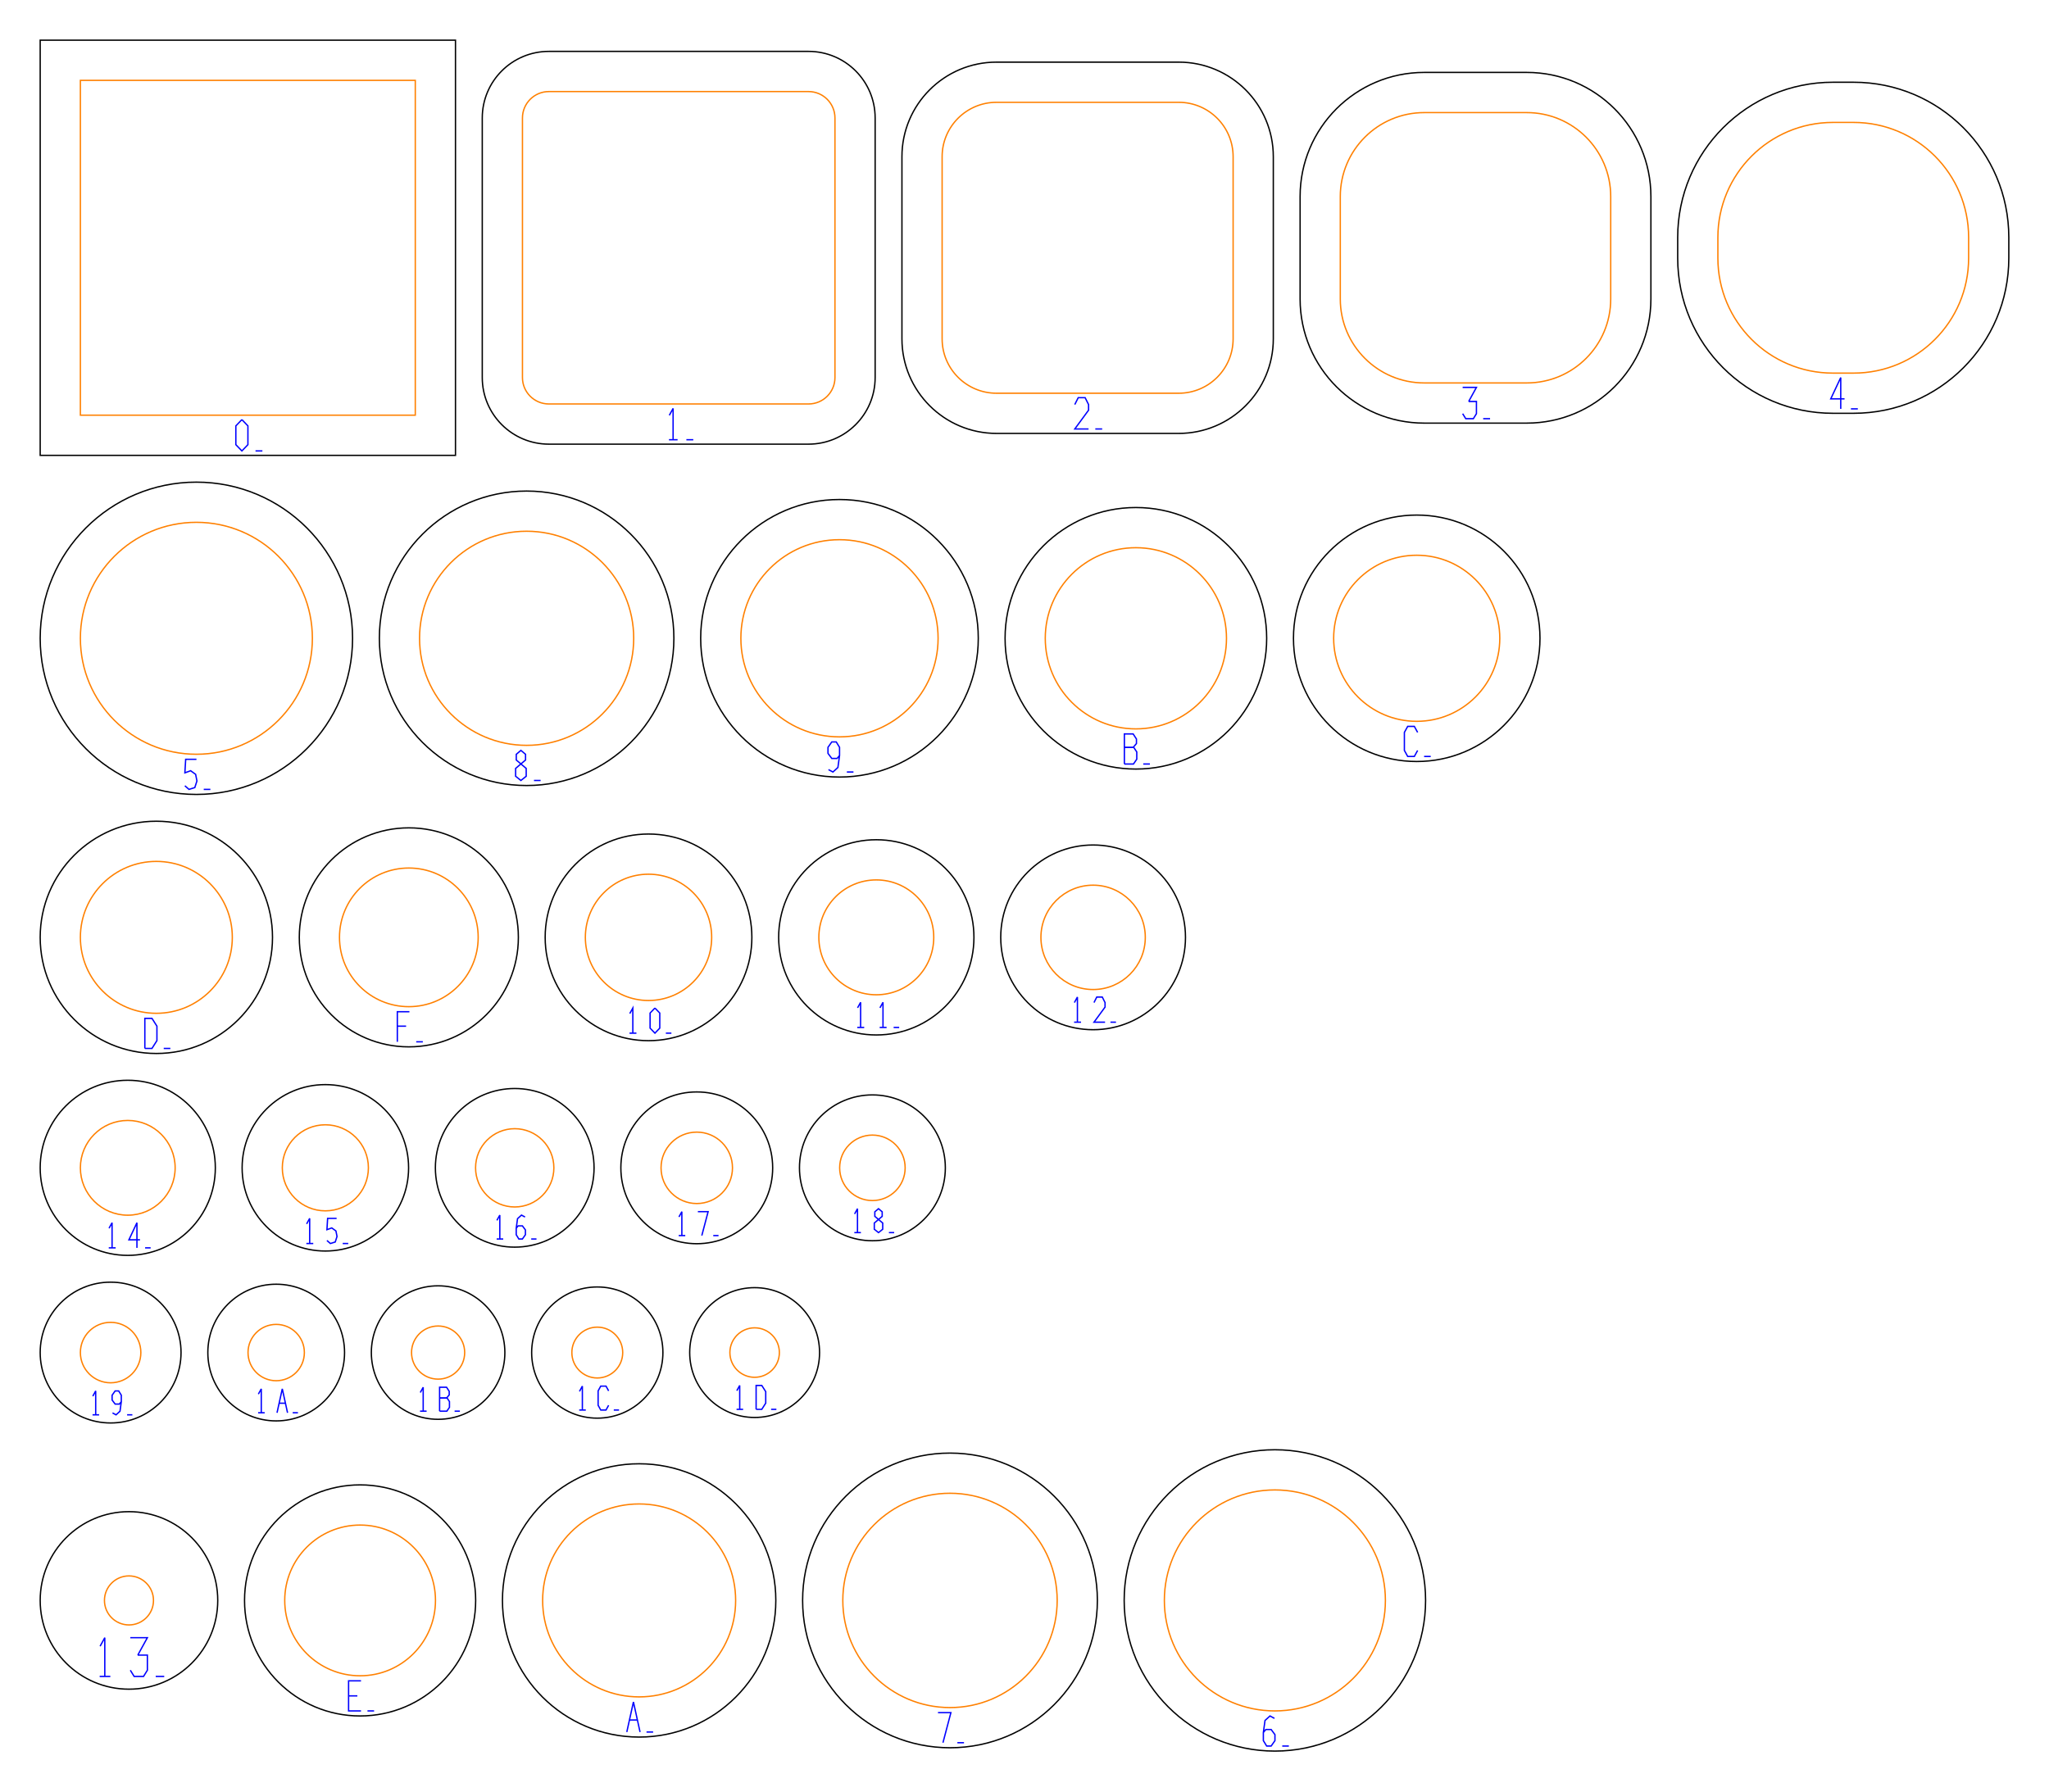
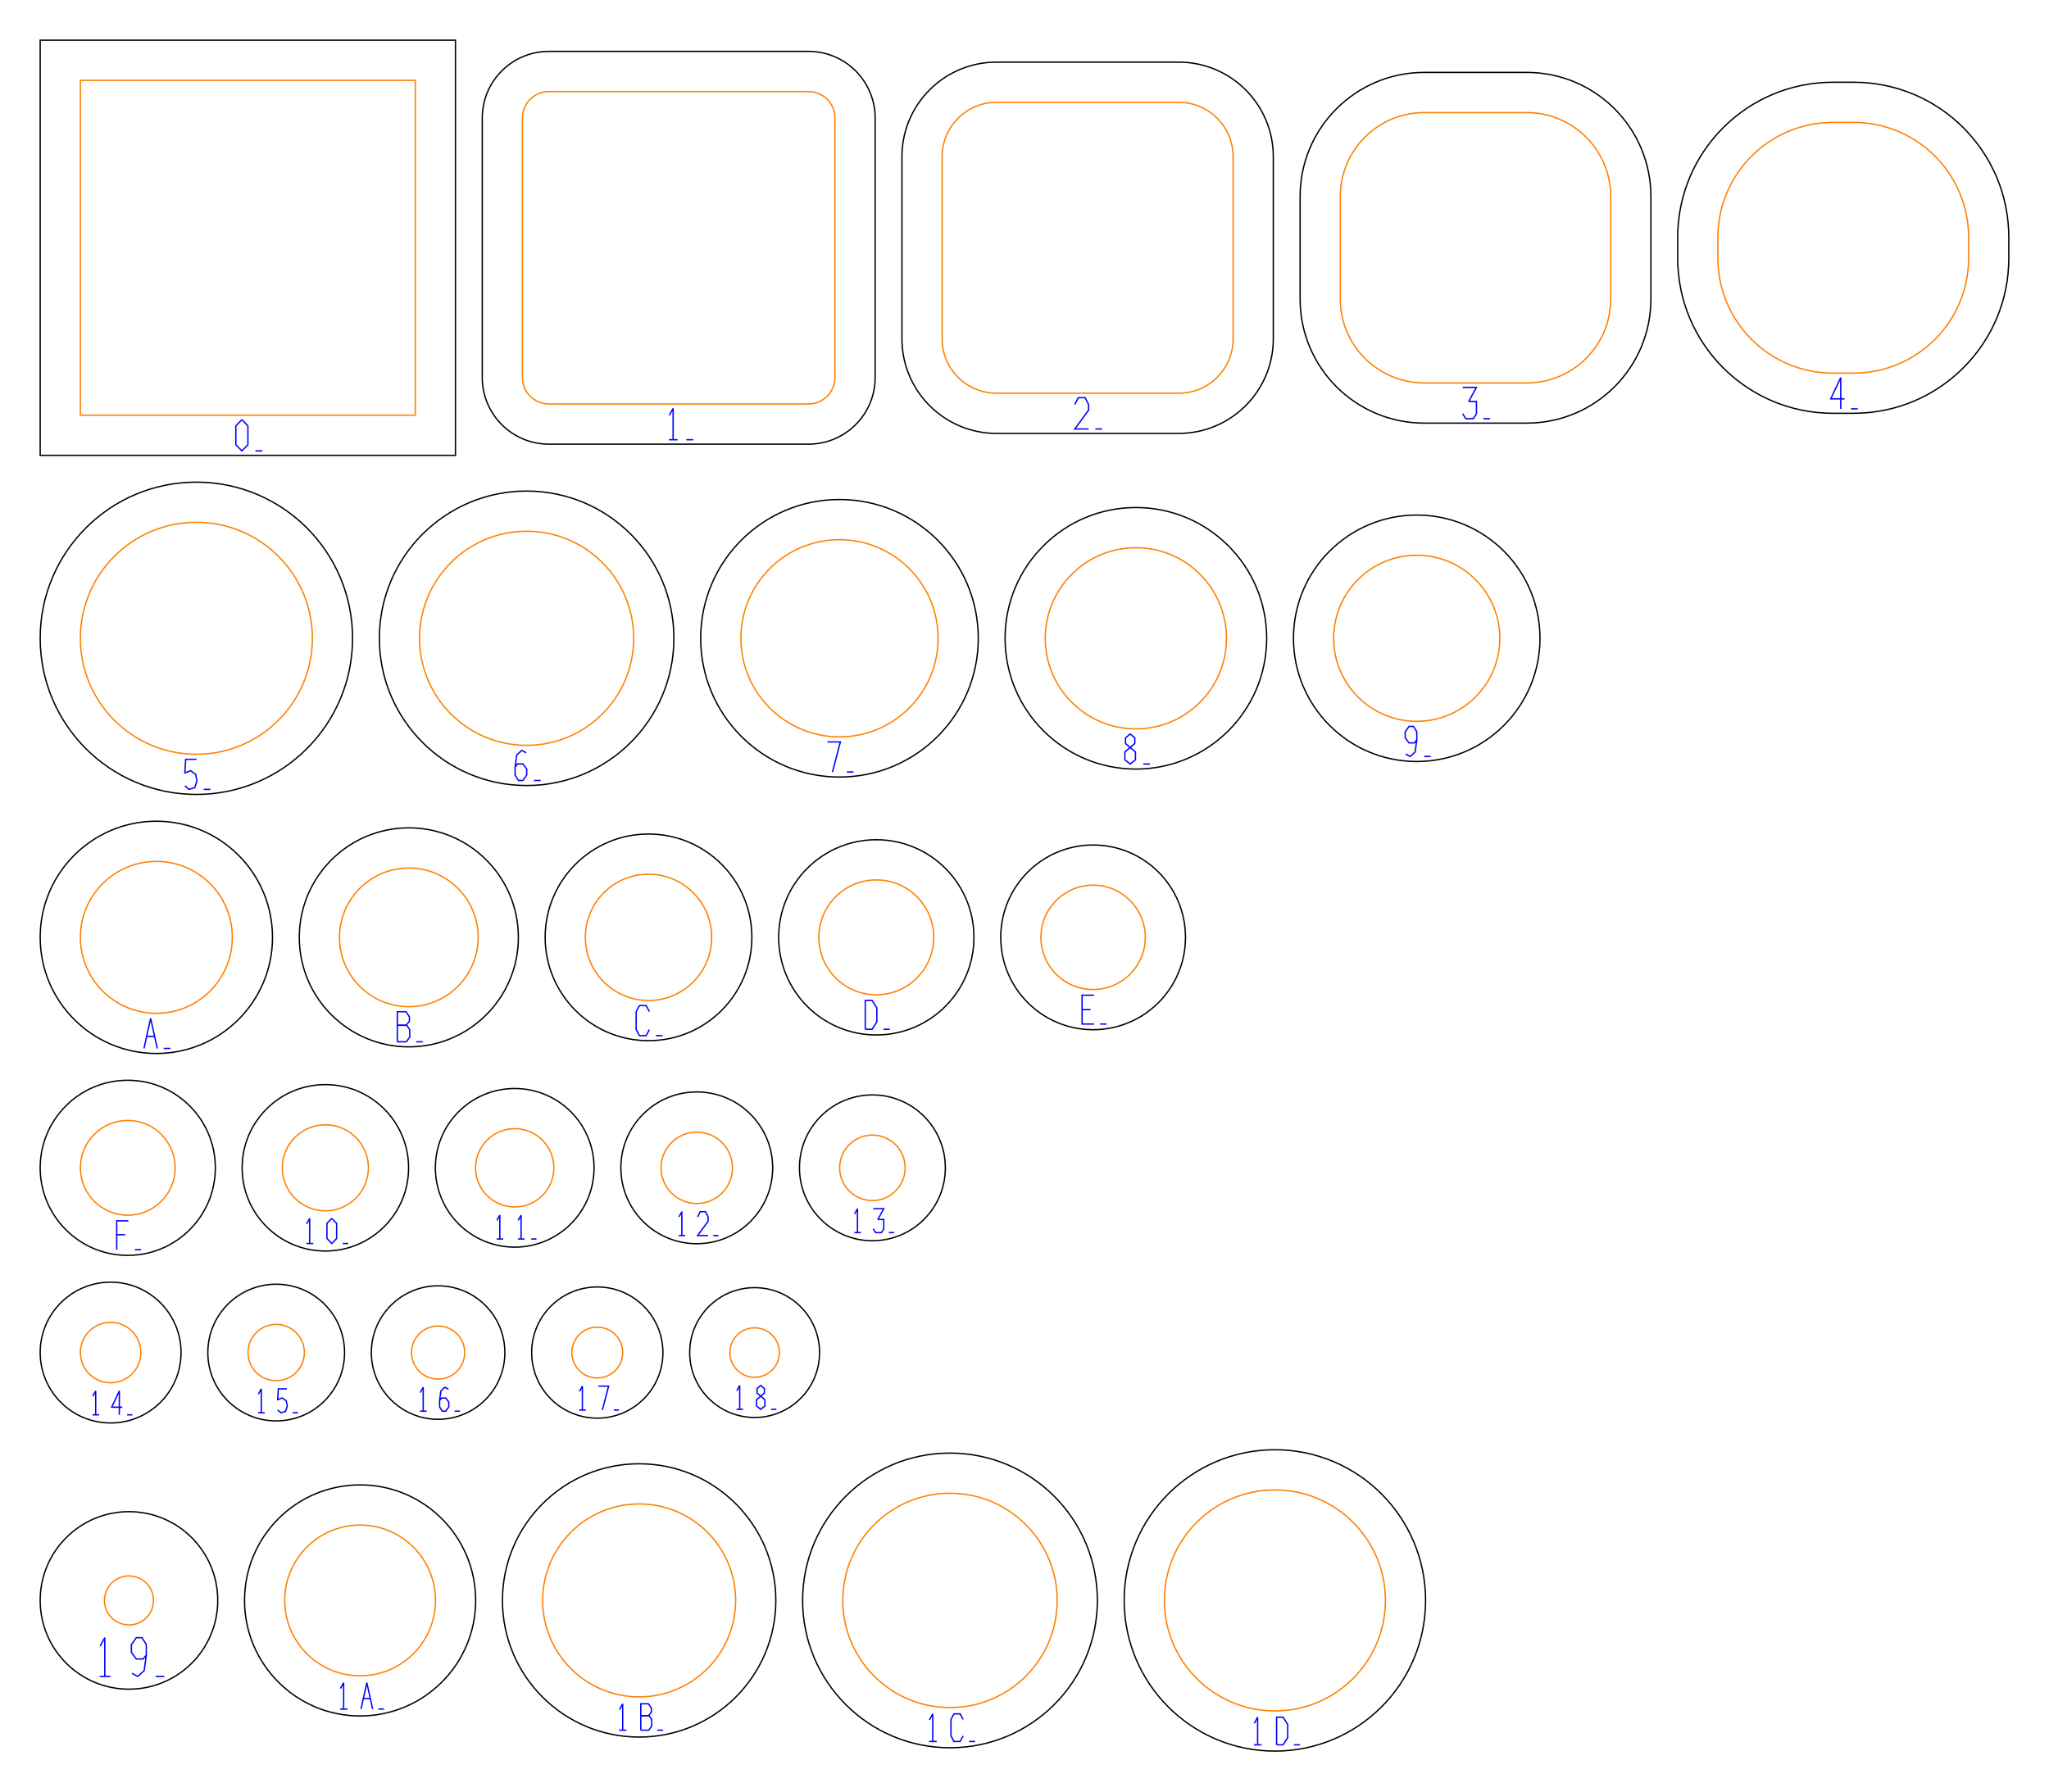
<svg xmlns="http://www.w3.org/2000/svg" width="152.952mm" height="133.748mm" viewBox="0 0 152.952 133.748">
  <g id="ring-numbers" fill="none" stroke="#0000ff" stroke-width="0.1">
    <path d="M 18.056,31.331 L 18.506,31.799 L 18.506,33.202 L 18.056,33.669 L 17.605,33.202 L 17.605,31.799 L 18.056,31.331" />
    <path d="M 19.073,33.669 L 19.587,33.669" />
    <path d="M 49.962,31.009 L 50.245,30.494 L 50.245,32.833" />
    <path d="M 49.936,32.833 L 50.579,32.833" />
    <path d="M 51.236,32.833 L 51.751,32.833" />
    <path d="M 80.229,30.206 L 80.487,29.692 L 81.001,29.692 L 81.258,30.206 L 81.258,30.627 L 80.229,32.03 L 81.258,32.03" />
    <path d="M 81.761,32.03 L 82.275,32.03" />
    <path d="M 109.183,28.924 L 110.212,28.924 L 109.633,29.976" />
    <path d="M 109.633,29.976 L 110.212,29.976 L 110.212,30.888 L 109.981,31.262 L 109.415,31.262 L 109.183,30.888" />
    <path d="M 110.715,31.262 L 111.229,31.262" />
    <path d="M 137.406,30.528 L 137.406,28.19 L 136.661,29.78 L 137.689,29.78" />
    <path d="M 138.167,30.528 L 138.681,30.528" />
    <path d="M 14.664,56.694 L 13.861,56.694 L 13.8,57.705 L 14.232,57.548 L 14.603,57.818 L 14.701,58.312 L 14.541,58.806 L 14.108,58.941 L 13.8,58.671" />
    <path d="M 15.209,58.941 L 15.703,58.941" />
-     <path d="M 95.134,128.305 L 94.801,128.125 L 94.43,128.462 L 94.306,129.36 L 94.306,129.967 L 94.553,130.371 L 94.887,130.371 L 95.171,129.967 L 95.171,129.518 L 94.887,129.136 L 94.492,129.136 L 94.306,129.36" />
-     <path d="M 95.716,130.371 L 96.21,130.371" />
-     <path d="M 70.018,127.876 L 70.982,127.876 L 70.389,130.122" />
-     <path d="M 71.465,130.122 L 71.959,130.122" />
-     <path d="M 38.884,57.039 L 38.538,56.748 L 38.538,56.321 L 38.884,56.029 L 39.23,56.321 L 39.23,56.748 L 38.884,57.039 L 38.489,57.376 L 38.489,57.96 L 38.884,58.275 L 39.279,57.96 L 39.279,57.376 L 38.884,57.039" />
+     <path d="M 39.279,56.208 L 38.946,56.029 L 38.575,56.366 L 38.451,57.264 L 38.451,57.871 L 38.699,58.275 L 39.032,58.275 L 39.316,57.871 L 39.316,57.421 L 39.032,57.039 L 38.637,57.039 L 38.451,57.264" />
    <path d="M 39.861,58.275 L 40.355,58.275" />
-     <path d="M 61.843,57.464 L 62.176,57.643 L 62.547,57.306 L 62.67,56.408 L 62.67,55.801 L 62.423,55.397 L 62.09,55.397 L 61.806,55.801 L 61.806,56.251 L 62.09,56.632 L 62.485,56.632 L 62.67,56.408" />
+     <path d="M 61.769,55.397 L 62.732,55.397 L 62.139,57.643" />
    <path d="M 63.215,57.643 L 63.709,57.643" />
-     <path d="M 46.789,129.324 L 47.284,127.078 L 47.778,129.324" />
-     <path d="M 46.987,128.426 L 47.58,128.426" />
-     <path d="M 48.261,129.324 L 48.755,129.324" />
-     <path d="M 83.931,57.046 L 83.931,54.8 L 84.586,54.8 L 84.833,55.181 L 84.833,55.518 L 84.586,55.81 L 83.931,55.81" />
-     <path d="M 83.931,55.81 L 84.635,55.81 L 84.857,56.147 L 84.857,56.686 L 84.61,57.046 L 83.931,57.046" />
+     <path d="M 84.363,55.81 L 84.017,55.518 L 84.017,55.092 L 84.363,54.8 L 84.709,55.092 L 84.709,55.518 L 84.363,55.81 L 83.968,56.147 L 83.968,56.731 L 84.363,57.046 L 84.759,56.731 L 84.759,56.147 L 84.363,55.81" />
    <path d="M 85.34,57.046 L 85.835,57.046" />
-     <path d="M 105.822,54.685 L 105.575,54.236 L 105.081,54.236 L 104.833,54.685 L 104.833,56.033 L 105.081,56.482 L 105.575,56.482 L 105.822,56.033" />
+     <path d="M 104.932,56.303 L 105.266,56.482 L 105.636,56.145 L 105.76,55.247 L 105.76,54.64 L 105.513,54.236 L 105.179,54.236 L 104.895,54.64 L 104.895,55.09 L 105.179,55.471 L 105.575,55.471 L 105.76,55.247" />
    <path d="M 106.305,56.482 L 106.799,56.482" />
-     <path d="M 10.812,78.283 L 10.812,76.037 L 11.343,76.037 L 11.714,76.621 L 11.714,77.699 L 11.343,78.283 L 10.812,78.283" />
+     <path d="M 10.75,78.283 L 11.244,76.037 L 11.739,78.283" />
+     <path d="M 10.948,77.385 L 11.541,77.385" />
    <path d="M 12.222,78.283 L 12.716,78.283" />
-     <path d="M 26.948,125.502 L 26.021,125.502 L 26.021,127.748 L 26.948,127.748" />
-     <path d="M 26.021,126.625 L 26.676,126.625" />
-     <path d="M 27.431,127.748 L 27.925,127.748" />
-     <path d="M 30.561,75.542 L 29.659,75.542 L 29.659,77.788" />
-     <path d="M 29.659,76.62 L 30.314,76.62" />
+     <path d="M 29.659,77.788 L 29.659,75.542 L 30.314,75.542 L 30.561,75.924 L 30.561,76.261 L 30.314,76.553 L 29.659,76.553" />
+     <path d="M 29.659,76.553 L 30.363,76.553 L 30.586,76.889 L 30.586,77.429 L 30.339,77.788 L 29.659,77.788" />
    <path d="M 31.069,77.788 L 31.563,77.788" />
-     <path d="M 47.011,75.678 L 47.239,75.266 L 47.239,77.142" />
-     <path d="M 46.991,77.142 L 47.507,77.142" />
-     <path d="M 48.888,75.266 L 49.25,75.641 L 49.25,76.767 L 48.888,77.142 L 48.527,76.767 L 48.527,75.641 L 48.888,75.266" />
-     <path d="M 49.705,77.142 L 50.118,77.142" />
-     <path d="M 64.015,75.252 L 64.242,74.839 L 64.242,76.716" />
-     <path d="M 63.994,76.716 L 64.51,76.716" />
-     <path d="M 65.686,75.252 L 65.913,74.839 L 65.913,76.716" />
-     <path d="M 65.665,76.716 L 66.181,76.716" />
-     <path d="M 66.708,76.716 L 67.121,76.716" />
-     <path d="M 80.199,74.859 L 80.426,74.446 L 80.426,76.323" />
-     <path d="M 80.178,76.323 L 80.695,76.323" />
-     <path d="M 81.663,74.859 L 81.87,74.446 L 82.282,74.446 L 82.489,74.859 L 82.489,75.197 L 81.663,76.323 L 82.489,76.323" />
-     <path d="M 82.892,76.323 L 83.305,76.323" />
-     <path d="M 7.472,122.917 L 7.822,122.28 L 7.822,125.173" />
-     <path d="M 7.44,125.173 L 8.236,125.173" />
-     <path d="M 9.728,122.28 L 11.001,122.28 L 10.285,123.582" />
-     <path d="M 10.285,123.582 L 11.001,123.582 L 11.001,124.71 L 10.714,125.173 L 10.014,125.173 L 9.728,124.71" />
-     <path d="M 11.623,125.173 L 12.259,125.173" />
-     <path d="M 8.139,91.709 L 8.366,91.296 L 8.366,93.173" />
-     <path d="M 8.118,93.173 L 8.634,93.173" />
-     <path d="M 10.222,93.173 L 10.222,91.296 L 9.623,92.572 L 10.449,92.572" />
-     <path d="M 10.832,93.173 L 11.245,93.173" />
+     <path d="M 48.477,75.53 L 48.23,75.081 L 47.736,75.081 L 47.489,75.53 L 47.489,76.878 L 47.736,77.327 L 48.23,77.327 L 48.477,76.878" />
+     <path d="M 48.96,77.327 L 49.454,77.327" />
+     <path d="M 64.59,76.854 L 64.59,74.7 L 65.099,74.7 L 65.454,75.26 L 65.454,76.294 L 65.099,76.854 L 64.59,76.854" />
+     <path d="M 65.941,76.854 L 66.415,76.854" />
+     <path d="M 81.662,74.308 L 80.774,74.308 L 80.774,76.461 L 81.662,76.461" />
+     <path d="M 80.774,75.385 L 81.401,75.385" />
+     <path d="M 82.125,76.461 L 82.599,76.461" />
+     <path d="M 9.578,91.157 L 8.713,91.157 L 8.713,93.311" />
+     <path d="M 8.713,92.191 L 9.341,92.191" />
+     <path d="M 10.065,93.311 L 10.539,93.311" />
    <path d="M 22.889,91.385 L 23.116,90.972 L 23.116,92.849" />
    <path d="M 22.868,92.849 L 23.384,92.849" />
-     <path d="M 25.127,90.972 L 24.456,90.972 L 24.405,91.816 L 24.766,91.685 L 25.076,91.91 L 25.158,92.323 L 25.024,92.736 L 24.663,92.849 L 24.405,92.623" />
+     <path d="M 24.766,90.972 L 25.127,91.347 L 25.127,92.473 L 24.766,92.849 L 24.405,92.473 L 24.405,91.347 L 24.766,90.972" />
    <path d="M 25.582,92.849 L 25.995,92.849" />
    <path d="M 37.093,91.12 L 37.309,90.728 L 37.309,92.512" />
    <path d="M 37.074,92.512 L 37.564,92.512" />
-     <path d="M 39.192,90.87 L 38.927,90.728 L 38.632,90.995 L 38.534,91.709 L 38.534,92.191 L 38.73,92.512 L 38.996,92.512 L 39.221,92.191 L 39.221,91.834 L 38.996,91.531 L 38.681,91.531 L 38.534,91.709" />
+     <path d="M 38.681,91.12 L 38.897,90.728 L 38.897,92.512" />
+     <path d="M 38.662,92.512 L 39.153,92.512" />
    <path d="M 39.654,92.512 L 40.047,92.512" />
    <path d="M 50.682,90.864 L 50.898,90.471 L 50.898,92.256" />
    <path d="M 50.663,92.256 L 51.153,92.256" />
-     <path d="M 52.094,90.471 L 52.859,90.471 L 52.388,92.256" />
+     <path d="M 52.074,90.864 L 52.271,90.471 L 52.663,90.471 L 52.859,90.864 L 52.859,91.185 L 52.074,92.256 L 52.859,92.256" />
    <path d="M 53.243,92.256 L 53.636,92.256" />
    <path d="M 63.793,90.642 L 64.009,90.249 L 64.009,92.034" />
    <path d="M 63.774,92.034 L 64.264,92.034" />
-     <path d="M 65.578,91.053 L 65.303,90.821 L 65.303,90.481 L 65.578,90.249 L 65.853,90.481 L 65.853,90.821 L 65.578,91.053 L 65.264,91.32 L 65.264,91.784 L 65.578,92.034 L 65.892,91.784 L 65.892,91.32 L 65.578,91.053" />
+     <path d="M 65.185,90.249 L 65.971,90.249 L 65.529,91.053" />
+     <path d="M 65.529,91.053 L 65.971,91.053 L 65.971,91.749 L 65.794,92.034 L 65.362,92.034 L 65.185,91.749" />
    <path d="M 66.354,92.034 L 66.747,92.034" />
    <path d="M 6.927,104.248 L 7.143,103.856 L 7.143,105.64" />
    <path d="M 6.908,105.64 L 7.398,105.64" />
-     <path d="M 8.398,105.498 L 8.663,105.64 L 8.957,105.373 L 9.055,104.659 L 9.055,104.177 L 8.859,103.856 L 8.594,103.856 L 8.368,104.177 L 8.368,104.534 L 8.594,104.837 L 8.908,104.837 L 9.055,104.659" />
+     <path d="M 8.908,105.64 L 8.908,103.856 L 8.339,105.069 L 9.124,105.069" />
    <path d="M 9.488,105.64 L 9.881,105.64" />
    <path d="M 19.287,104.095 L 19.503,103.702 L 19.503,105.487" />
    <path d="M 19.268,105.487 L 19.758,105.487" />
-     <path d="M 20.679,105.487 L 21.072,103.702 L 21.464,105.487" />
-     <path d="M 20.836,104.773 L 21.307,104.773" />
+     <path d="M 21.415,103.702 L 20.777,103.702 L 20.728,104.505 L 21.072,104.38 L 21.366,104.594 L 21.445,104.987 L 21.317,105.38 L 20.974,105.487 L 20.728,105.273" />
    <path d="M 21.848,105.487 L 22.241,105.487" />
    <path d="M 31.374,103.975 L 31.59,103.582 L 31.59,105.367" />
    <path d="M 31.354,105.367 L 31.845,105.367" />
-     <path d="M 32.815,105.367 L 32.815,103.582 L 33.335,103.582 L 33.532,103.886 L 33.532,104.154 L 33.335,104.386 L 32.815,104.386" />
-     <path d="M 32.815,104.386 L 33.375,104.386 L 33.551,104.653 L 33.551,105.082 L 33.355,105.367 L 32.815,105.367" />
+     <path d="M 33.473,103.725 L 33.208,103.582 L 32.913,103.85 L 32.815,104.564 L 32.815,105.046 L 33.011,105.367 L 33.276,105.367 L 33.502,105.046 L 33.502,104.689 L 33.276,104.386 L 32.962,104.386 L 32.815,104.564" />
    <path d="M 33.935,105.367 L 34.328,105.367" />
    <path d="M 43.256,103.89 L 43.472,103.497 L 43.472,105.282" />
    <path d="M 43.236,105.282 L 43.727,105.282" />
-     <path d="M 45.433,103.854 L 45.237,103.497 L 44.844,103.497 L 44.648,103.854 L 44.648,104.925 L 44.844,105.282 L 45.237,105.282 L 45.433,104.925" />
+     <path d="M 44.668,103.497 L 45.433,103.497 L 44.962,105.282" />
    <path d="M 45.817,105.282 L 46.209,105.282" />
    <path d="M 55.001,103.839 L 55.217,103.446 L 55.217,105.231" />
    <path d="M 54.982,105.231 L 55.472,105.231" />
-     <path d="M 56.442,105.231 L 56.442,103.446 L 56.864,103.446 L 57.159,103.91 L 57.159,104.767 L 56.864,105.231 L 56.442,105.231" />
+     <path d="M 56.786,104.249 L 56.511,104.017 L 56.511,103.678 L 56.786,103.446 L 57.061,103.678 L 57.061,104.017 L 56.786,104.249 L 56.472,104.517 L 56.472,104.981 L 56.786,105.231 L 57.1,104.981 L 57.1,104.517 L 56.786,104.249" />
    <path d="M 57.562,105.231 L 57.955,105.231" />
+     <path d="M 7.472,122.917 L 7.822,122.28 L 7.822,125.173" />
+     <path d="M 7.44,125.173 L 8.236,125.173" />
+     <path d="M 9.855,124.941 L 10.285,125.173 L 10.762,124.739 L 10.921,123.582 L 10.921,122.801 L 10.603,122.28 L 10.173,122.28 L 9.808,122.801 L 9.808,123.379 L 10.173,123.871 L 10.682,123.871 L 10.921,123.582" />
+     <path d="M 11.623,125.173 L 12.259,125.173" />
+     <path d="M 25.413,126.073 L 25.652,125.64 L 25.652,127.609" />
+     <path d="M 25.392,127.609 L 25.933,127.609" />
+     <path d="M 26.949,127.609 L 27.383,125.64 L 27.816,127.609" />
+     <path d="M 27.123,126.822 L 27.642,126.822" />
+     <path d="M 28.239,127.609 L 28.672,127.609" />
+     <path d="M 46.243,127.65 L 46.482,127.216 L 46.482,129.186" />
+     <path d="M 46.222,129.186 L 46.763,129.186" />
+     <path d="M 47.833,129.186 L 47.833,127.216 L 48.407,127.216 L 48.624,127.551 L 48.624,127.847 L 48.407,128.103 L 47.833,128.103" />
+     <path d="M 47.833,128.103 L 48.451,128.103 L 48.646,128.398 L 48.646,128.871 L 48.429,129.186 L 47.833,129.186" />
+     <path d="M 49.069,129.186 L 49.502,129.186" />
+     <path d="M 69.379,128.422 L 69.628,127.968 L 69.628,130.03" />
+     <path d="M 69.356,130.03 L 69.923,130.03" />
+     <path d="M 71.894,128.381 L 71.667,127.968 L 71.213,127.968 L 70.987,128.381 L 70.987,129.618 L 71.213,130.03 L 71.667,130.03 L 71.894,129.618" />
+     <path d="M 72.337,130.03 L 72.79,130.03" />
+     <path d="M 93.63,128.671 L 93.879,128.217 L 93.879,130.279" />
+     <path d="M 93.607,130.279 L 94.174,130.279" />
+     <path d="M 95.294,130.279 L 95.294,128.217 L 95.782,128.217 L 96.122,128.753 L 96.122,129.743 L 95.782,130.279 L 95.294,130.279" />
+     <path d="M 96.588,130.279 L 97.042,130.279" />
  </g>
  <g fill="none" stroke="#ff8000" stroke-width="0.1">
    <path d="M 6,6 H 31 V 31 H 6 Z" />
    <path d="M 40.972,6.837 H 60.355 A 1.972,1.972 0 0 1 62.327,8.809 V 28.191 A 1.972,1.972 0 0 1 60.355,30.163 H 40.972 A 1.972,1.972 0 0 1 39,28.191 V 8.809 A 1.972,1.972 0 0 1 40.972,6.837 Z" />
    <path d="M 74.388,7.639 H 87.988 A 4.061,4.061 0 0 1 92.049,11.7 V 25.3 A 4.061,4.061 0 0 1 87.988,29.361 H 74.388 A 4.061,4.061 0 0 1 70.327,25.3 V 11.7 A 4.061,4.061 0 0 1 74.388,7.639 Z" />
    <path d="M 106.316,8.407 H 113.968 A 6.267,6.267 0 0 1 120.235,14.674 V 22.326 A 6.267,6.267 0 0 1 113.968,28.593 H 106.316 A 6.267,6.267 0 0 1 100.049,22.326 V 14.674 A 6.267,6.267 0 0 1 106.316,8.407 Z" />
    <path d="M 136.824,9.141 H 138.363 A 8.589,8.589 0 0 1 146.952,17.73 V 19.27 A 8.589,8.589 0 0 1 138.363,27.859 H 136.824 A 8.589,8.589 0 0 1 128.235,19.27 V 17.73 A 8.589,8.589 0 0 1 136.824,9.141 Z" />
    <path d="M 14.659,39 A 8.659,8.659 0 0 1 23.318,47.659 A 8.659,8.659 0 0 1 14.659,56.318 A 8.659,8.659 0 0 1 6,47.659 A 8.659,8.659 0 0 1 14.659,39 Z" />
    <path d="M 39.311,39.666 A 7.993,7.993 0 0 1 47.304,47.659 A 7.993,7.993 0 0 1 39.311,55.652 A 7.993,7.993 0 0 1 31.318,47.659 A 7.993,7.993 0 0 1 39.311,39.666 Z" />
    <path d="M 62.665,40.297 A 7.361,7.361 0 0 1 70.026,47.659 A 7.361,7.361 0 0 1 62.665,55.02 A 7.361,7.361 0 0 1 55.304,47.659 A 7.361,7.361 0 0 1 62.665,40.297 Z" />
    <path d="M 84.79,40.895 A 6.764,6.764 0 0 1 91.554,47.659 A 6.764,6.764 0 0 1 84.79,54.423 A 6.764,6.764 0 0 1 78.026,47.659 A 6.764,6.764 0 0 1 84.79,40.895 Z" />
    <path d="M 105.754,41.458 A 6.2,6.2 0 0 1 111.955,47.659 A 6.2,6.2 0 0 1 105.754,53.859 A 6.2,6.2 0 0 1 99.554,47.659 A 6.2,6.2 0 0 1 105.754,41.458 Z" />
    <path d="M 11.671,64.318 A 5.671,5.671 0 0 1 17.342,69.989 A 5.671,5.671 0 0 1 11.671,75.66 A 5.671,5.671 0 0 1 6,69.989 A 5.671,5.671 0 0 1 11.671,64.318 Z" />
    <path d="M 30.518,64.813 A 5.176,5.176 0 0 1 35.695,69.989 A 5.176,5.176 0 0 1 30.518,75.165 A 5.176,5.176 0 0 1 25.342,69.989 A 5.176,5.176 0 0 1 30.518,64.813 Z" />
    <path d="M 48.41,65.274 A 4.715,4.715 0 0 1 53.125,69.989 A 4.715,4.715 0 0 1 48.41,74.704 A 4.715,4.715 0 0 1 43.695,69.989 A 4.715,4.715 0 0 1 48.41,65.274 Z" />
    <path d="M 65.413,65.7 A 4.288,4.288 0 0 1 69.702,69.989 A 4.288,4.288 0 0 1 65.413,74.277 A 4.288,4.288 0 0 1 61.125,69.989 A 4.288,4.288 0 0 1 65.413,65.7 Z" />
    <path d="M 81.597,66.093 A 3.896,3.896 0 0 1 85.493,69.989 A 3.896,3.896 0 0 1 81.597,73.885 A 3.896,3.896 0 0 1 77.702,69.989 A 3.896,3.896 0 0 1 81.597,66.093 Z" />
    <path d="M 9.537,83.66 A 3.537,3.537 0 0 1 13.074,87.197 A 3.537,3.537 0 0 1 9.537,90.734 A 3.537,3.537 0 0 1 6,87.197 A 3.537,3.537 0 0 1 9.537,83.66 Z" />
    <path d="M 24.287,83.984 A 3.213,3.213 0 0 1 27.5,87.197 A 3.213,3.213 0 0 1 24.287,90.41 A 3.213,3.213 0 0 1 21.074,87.197 A 3.213,3.213 0 0 1 24.287,83.984 Z" />
    <path d="M 38.423,84.275 A 2.923,2.923 0 0 1 41.345,87.197 A 2.923,2.923 0 0 1 38.423,90.12 A 2.923,2.923 0 0 1 35.5,87.197 A 2.923,2.923 0 0 1 38.423,84.275 Z" />
    <path d="M 52.012,84.531 A 2.667,2.667 0 0 1 54.678,87.197 A 2.667,2.667 0 0 1 52.012,89.864 A 2.667,2.667 0 0 1 49.345,87.197 A 2.667,2.667 0 0 1 52.012,84.531 Z" />
    <path d="M 65.123,84.753 A 2.445,2.445 0 0 1 67.567,87.197 A 2.445,2.445 0 0 1 65.123,89.642 A 2.445,2.445 0 0 1 62.678,87.197 A 2.445,2.445 0 0 1 65.123,84.753 Z" />
    <path d="M 8.257,98.734 A 2.257,2.257 0 0 1 10.514,100.991 A 2.257,2.257 0 0 1 8.257,103.248 A 2.257,2.257 0 0 1 6,100.991 A 2.257,2.257 0 0 1 8.257,98.734 Z" />
    <path d="M 20.617,98.888 A 2.103,2.103 0 0 1 22.72,100.991 A 2.103,2.103 0 0 1 20.617,103.094 A 2.103,2.103 0 0 1 18.514,100.991 A 2.103,2.103 0 0 1 20.617,98.888 Z" />
    <path d="M 32.704,99.008 A 1.984,1.984 0 0 1 34.687,100.991 A 1.984,1.984 0 0 1 32.704,102.975 A 1.984,1.984 0 0 1 30.72,100.991 A 1.984,1.984 0 0 1 32.704,99.008 Z" />
    <path d="M 44.586,99.093 A 1.898,1.898 0 0 1 46.484,100.991 A 1.898,1.898 0 0 1 44.586,102.889 A 1.898,1.898 0 0 1 42.687,100.991 A 1.898,1.898 0 0 1 44.586,99.093 Z" />
    <path d="M 56.331,99.144 A 1.847,1.847 0 0 1 58.178,100.991 A 1.847,1.847 0 0 1 56.331,102.838 A 1.847,1.847 0 0 1 54.484,100.991 A 1.847,1.847 0 0 1 56.331,99.144 Z" />
    <path d="M 9.627,117.668 A 1.83,1.83 0 0 1 11.457,119.498 A 1.83,1.83 0 0 1 9.627,121.328 A 1.83,1.83 0 0 1 7.797,119.498 A 1.83,1.83 0 0 1 9.627,117.668 Z" />
    <path d="M 26.881,113.871 A 5.627,5.627 0 0 1 32.507,119.498 A 5.627,5.627 0 0 1 26.881,125.125 A 5.627,5.627 0 0 1 21.254,119.498 A 5.627,5.627 0 0 1 26.881,113.871 Z" />
    <path d="M 47.71,112.295 A 7.203,7.203 0 0 1 54.913,119.498 A 7.203,7.203 0 0 1 47.71,126.701 A 7.203,7.203 0 0 1 40.507,119.498 A 7.203,7.203 0 0 1 47.71,112.295 Z" />
    <path d="M 70.915,111.497 A 8.001,8.001 0 0 1 78.916,119.498 A 8.001,8.001 0 0 1 70.915,127.499 A 8.001,8.001 0 0 1 62.913,119.498 A 8.001,8.001 0 0 1 70.915,111.497 Z" />
    <path d="M 95.166,111.248 A 8.25,8.25 0 0 1 103.416,119.498 A 8.25,8.25 0 0 1 95.166,127.748 A 8.25,8.25 0 0 1 86.916,119.498 A 8.25,8.25 0 0 1 95.166,111.248 Z" />
  </g>
  <g fill="none" stroke="#000000" stroke-width="0.1">
    <path d="M 3,3 H 34 V 34 H 3 Z" />
    <path d="M 40.972,3.837 H 60.355 A 4.972,4.972 0 0 1 65.327,8.809 V 28.191 A 4.972,4.972 0 0 1 60.355,33.163 H 40.972 A 4.972,4.972 0 0 1 36,28.191 V 8.809 A 4.972,4.972 0 0 1 40.972,3.837 Z" />
    <path d="M 74.388,4.639 H 87.988 A 7.061,7.061 0 0 1 95.049,11.7 V 25.3 A 7.061,7.061 0 0 1 87.988,32.361 H 74.388 A 7.061,7.061 0 0 1 67.327,25.3 V 11.7 A 7.061,7.061 0 0 1 74.388,4.639 Z" />
    <path d="M 106.316,5.407 H 113.968 A 9.267,9.267 0 0 1 123.235,14.674 V 22.326 A 9.267,9.267 0 0 1 113.968,31.593 H 106.316 A 9.267,9.267 0 0 1 97.049,22.326 V 14.674 A 9.267,9.267 0 0 1 106.316,5.407 Z" />
    <path d="M 136.824,6.141 H 138.363 A 11.589,11.589 0 0 1 149.952,17.73 V 19.27 A 11.589,11.589 0 0 1 138.363,30.859 H 136.824 A 11.589,11.589 0 0 1 125.235,19.27 V 17.73 A 11.589,11.589 0 0 1 136.824,6.141 Z" />
    <path d="M 14.659,36 A 11.659,11.659 0 0 1 26.318,47.659 A 11.659,11.659 0 0 1 14.659,59.318 A 11.659,11.659 0 0 1 3,47.659 A 11.659,11.659 0 0 1 14.659,36 Z" />
    <path d="M 39.311,36.666 A 10.993,10.993 0 0 1 50.304,47.659 A 10.993,10.993 0 0 1 39.311,58.652 A 10.993,10.993 0 0 1 28.318,47.659 A 10.993,10.993 0 0 1 39.311,36.666 Z" />
    <path d="M 62.665,37.297 A 10.361,10.361 0 0 1 73.026,47.659 A 10.361,10.361 0 0 1 62.665,58.02 A 10.361,10.361 0 0 1 52.304,47.659 A 10.361,10.361 0 0 1 62.665,37.297 Z" />
    <path d="M 84.79,37.895 A 9.764,9.764 0 0 1 94.554,47.659 A 9.764,9.764 0 0 1 84.79,57.423 A 9.764,9.764 0 0 1 75.026,47.659 A 9.764,9.764 0 0 1 84.79,37.895 Z" />
    <path d="M 105.754,38.458 A 9.2,9.2 0 0 1 114.955,47.659 A 9.2,9.2 0 0 1 105.754,56.859 A 9.2,9.2 0 0 1 96.554,47.659 A 9.2,9.2 0 0 1 105.754,38.458 Z" />
    <path d="M 11.671,61.318 A 8.671,8.671 0 0 1 20.342,69.989 A 8.671,8.671 0 0 1 11.671,78.66 A 8.671,8.671 0 0 1 3,69.989 A 8.671,8.671 0 0 1 11.671,61.318 Z" />
    <path d="M 30.518,61.813 A 8.176,8.176 0 0 1 38.695,69.989 A 8.176,8.176 0 0 1 30.518,78.165 A 8.176,8.176 0 0 1 22.342,69.989 A 8.176,8.176 0 0 1 30.518,61.813 Z" />
    <path d="M 48.41,62.274 A 7.715,7.715 0 0 1 56.125,69.989 A 7.715,7.715 0 0 1 48.41,77.704 A 7.715,7.715 0 0 1 40.695,69.989 A 7.715,7.715 0 0 1 48.41,62.274 Z" />
    <path d="M 65.413,62.7 A 7.288,7.288 0 0 1 72.702,69.989 A 7.288,7.288 0 0 1 65.413,77.277 A 7.288,7.288 0 0 1 58.125,69.989 A 7.288,7.288 0 0 1 65.413,62.7 Z" />
    <path d="M 81.597,63.093 A 6.896,6.896 0 0 1 88.493,69.989 A 6.896,6.896 0 0 1 81.597,76.885 A 6.896,6.896 0 0 1 74.702,69.989 A 6.896,6.896 0 0 1 81.597,63.093 Z" />
    <path d="M 9.537,80.66 A 6.537,6.537 0 0 1 16.074,87.197 A 6.537,6.537 0 0 1 9.537,93.734 A 6.537,6.537 0 0 1 3,87.197 A 6.537,6.537 0 0 1 9.537,80.66 Z" />
    <path d="M 24.287,80.984 A 6.213,6.213 0 0 1 30.5,87.197 A 6.213,6.213 0 0 1 24.287,93.41 A 6.213,6.213 0 0 1 18.074,87.197 A 6.213,6.213 0 0 1 24.287,80.984 Z" />
    <path d="M 38.423,81.275 A 5.923,5.923 0 0 1 44.345,87.197 A 5.923,5.923 0 0 1 38.423,93.12 A 5.923,5.923 0 0 1 32.5,87.197 A 5.923,5.923 0 0 1 38.423,81.275 Z" />
    <path d="M 52.012,81.531 A 5.667,5.667 0 0 1 57.678,87.197 A 5.667,5.667 0 0 1 52.012,92.864 A 5.667,5.667 0 0 1 46.345,87.197 A 5.667,5.667 0 0 1 52.012,81.531 Z" />
    <path d="M 65.123,81.753 A 5.445,5.445 0 0 1 70.567,87.197 A 5.445,5.445 0 0 1 65.123,92.642 A 5.445,5.445 0 0 1 59.678,87.197 A 5.445,5.445 0 0 1 65.123,81.753 Z" />
    <path d="M 8.257,95.734 A 5.257,5.257 0 0 1 13.514,100.991 A 5.257,5.257 0 0 1 8.257,106.248 A 5.257,5.257 0 0 1 3,100.991 A 5.257,5.257 0 0 1 8.257,95.734 Z" />
    <path d="M 20.617,95.888 A 5.103,5.103 0 0 1 25.72,100.991 A 5.103,5.103 0 0 1 20.617,106.094 A 5.103,5.103 0 0 1 15.514,100.991 A 5.103,5.103 0 0 1 20.617,95.888 Z" />
    <path d="M 32.704,96.008 A 4.984,4.984 0 0 1 37.687,100.991 A 4.984,4.984 0 0 1 32.704,105.975 A 4.984,4.984 0 0 1 27.72,100.991 A 4.984,4.984 0 0 1 32.704,96.008 Z" />
    <path d="M 44.586,96.093 A 4.898,4.898 0 0 1 49.484,100.991 A 4.898,4.898 0 0 1 44.586,105.889 A 4.898,4.898 0 0 1 39.687,100.991 A 4.898,4.898 0 0 1 44.586,96.093 Z" />
    <path d="M 56.331,96.144 A 4.847,4.847 0 0 1 61.178,100.991 A 4.847,4.847 0 0 1 56.331,105.838 A 4.847,4.847 0 0 1 51.484,100.991 A 4.847,4.847 0 0 1 56.331,96.144 Z" />
    <path d="M 9.627,112.871 A 6.627,6.627 0 0 1 16.254,119.498 A 6.627,6.627 0 0 1 9.627,126.125 A 6.627,6.627 0 0 1 3,119.498 A 6.627,6.627 0 0 1 9.627,112.871 Z" />
    <path d="M 26.881,110.871 A 8.627,8.627 0 0 1 35.507,119.498 A 8.627,8.627 0 0 1 26.881,128.125 A 8.627,8.627 0 0 1 18.254,119.498 A 8.627,8.627 0 0 1 26.881,110.871 Z" />
    <path d="M 47.71,109.295 A 10.203,10.203 0 0 1 57.913,119.498 A 10.203,10.203 0 0 1 47.71,129.701 A 10.203,10.203 0 0 1 37.507,119.498 A 10.203,10.203 0 0 1 47.71,109.295 Z" />
    <path d="M 70.915,108.497 A 11.001,11.001 0 0 1 81.916,119.498 A 11.001,11.001 0 0 1 70.915,130.499 A 11.001,11.001 0 0 1 59.913,119.498 A 11.001,11.001 0 0 1 70.915,108.497 Z" />
    <path d="M 95.166,108.248 A 11.25,11.25 0 0 1 106.416,119.498 A 11.25,11.25 0 0 1 95.166,130.748 A 11.25,11.25 0 0 1 83.916,119.498 A 11.25,11.25 0 0 1 95.166,108.248 Z" />
  </g>
</svg>
